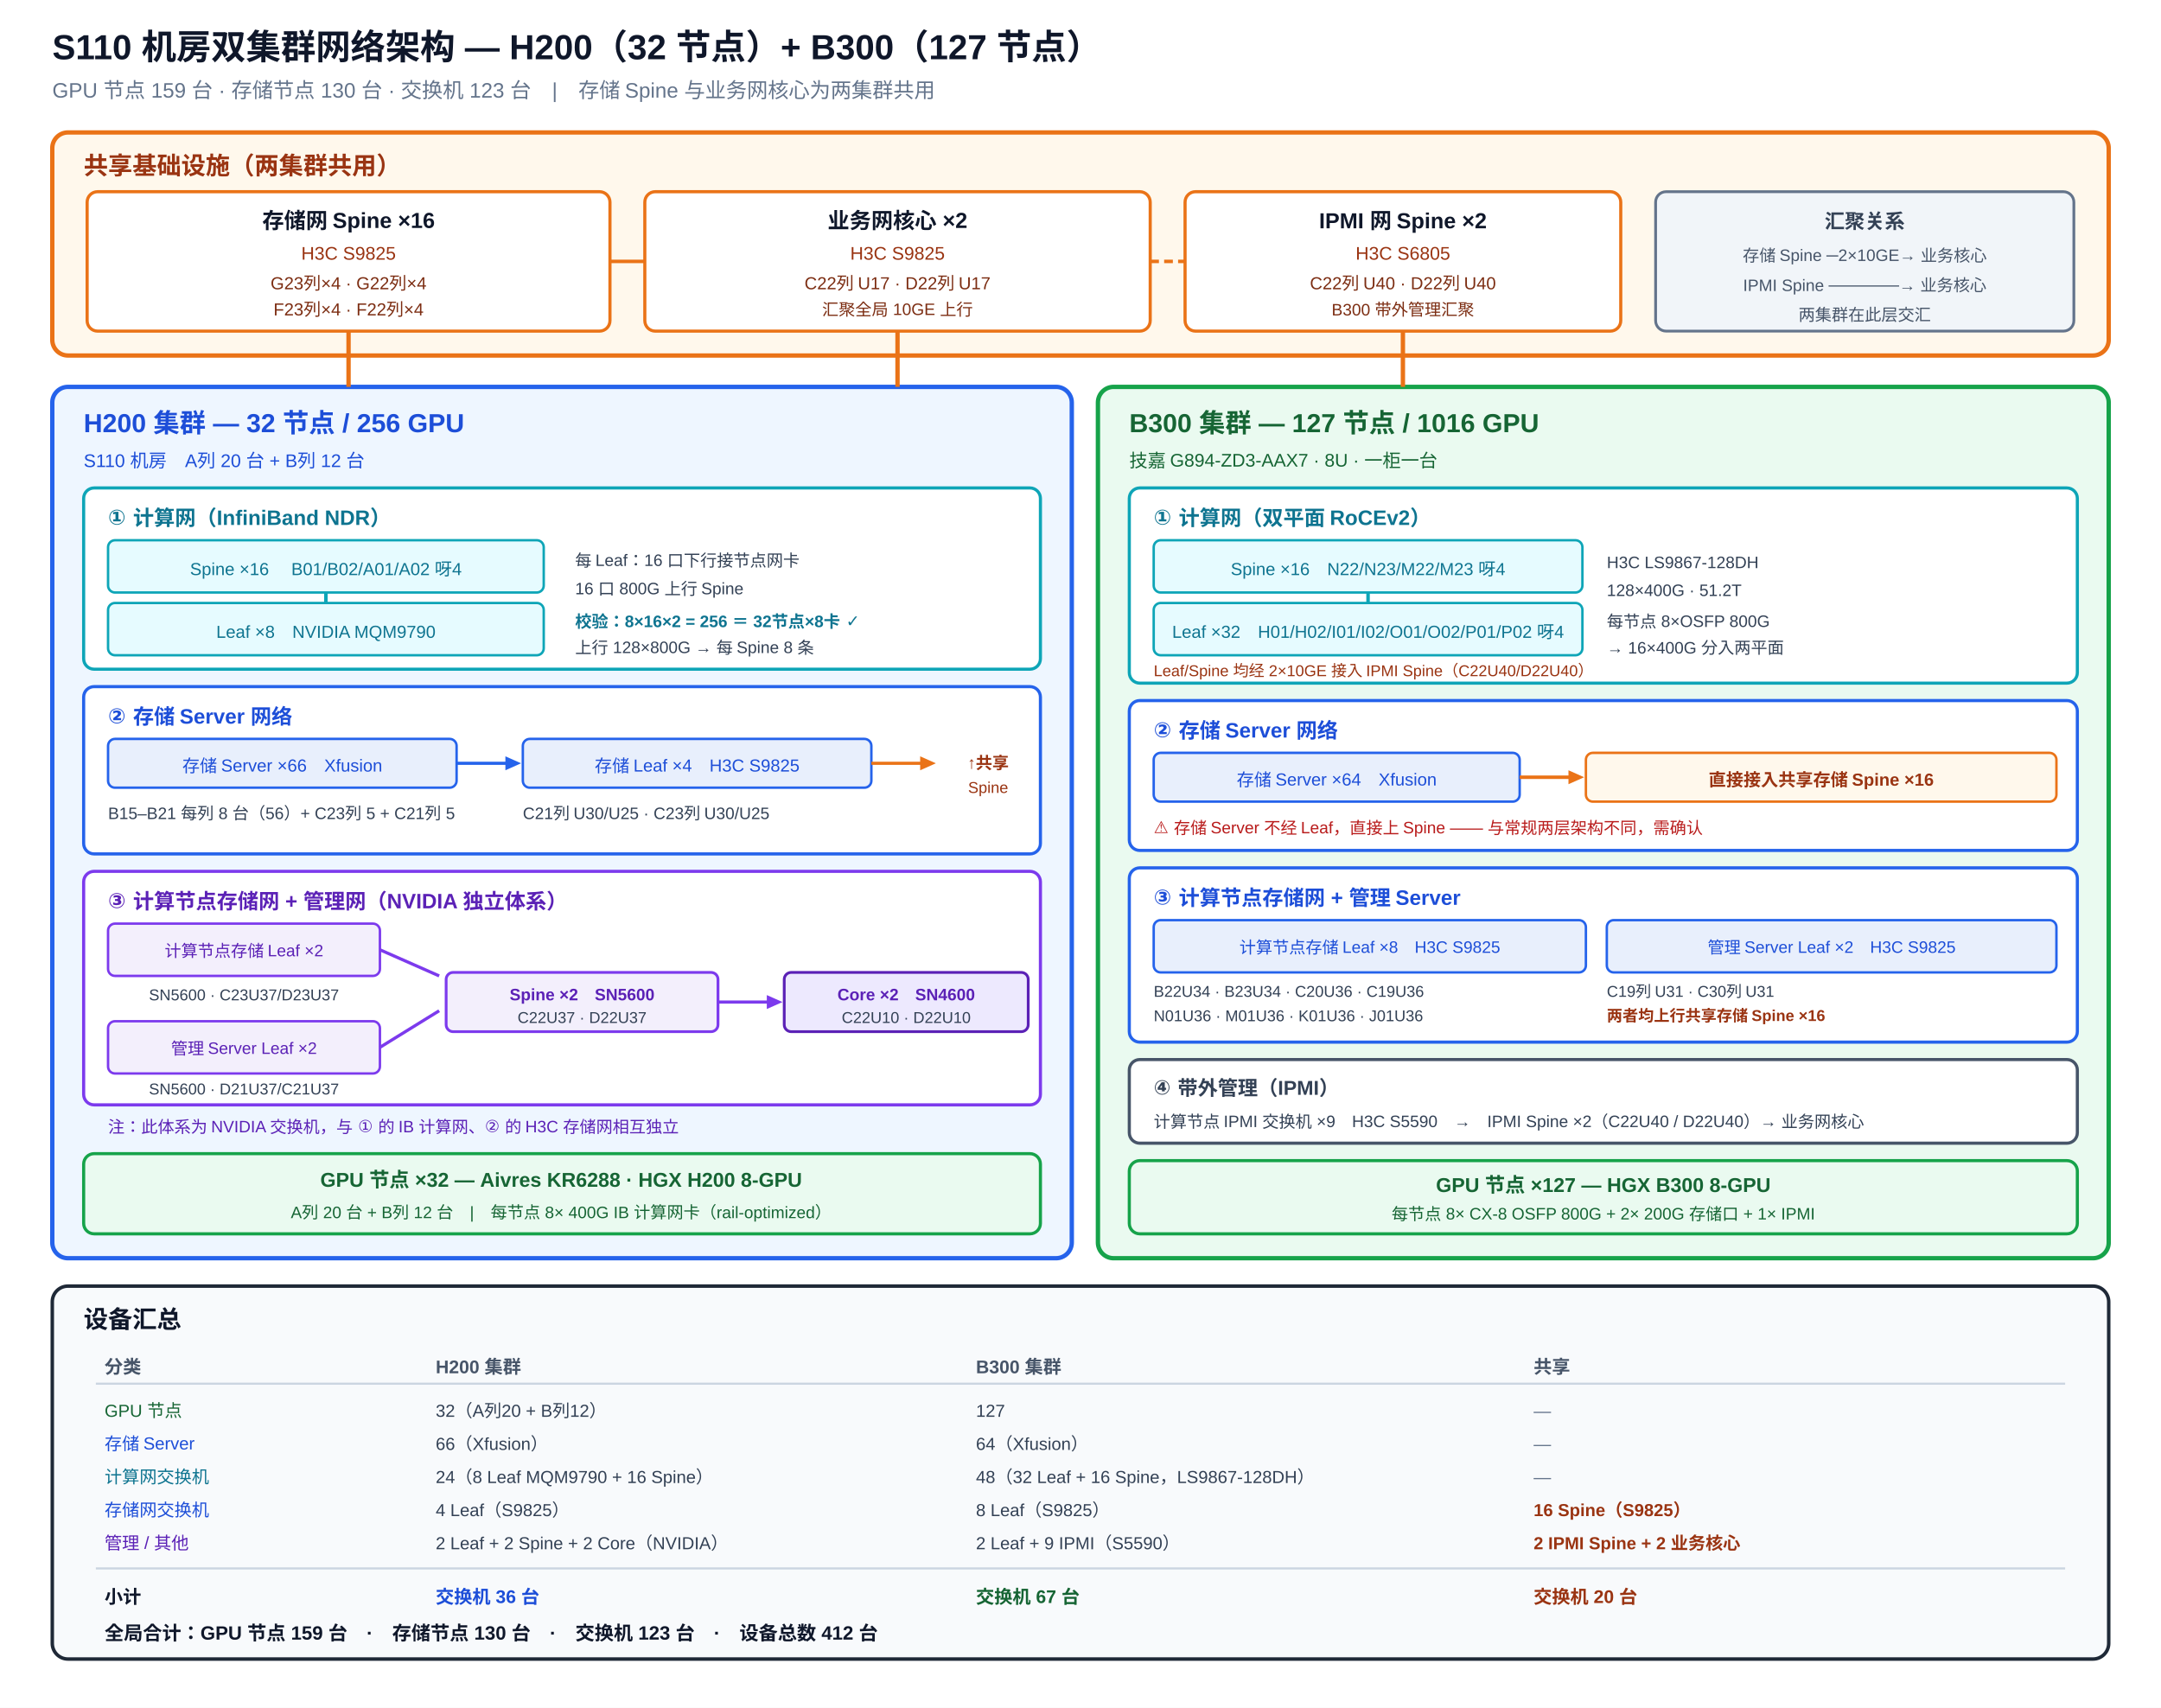
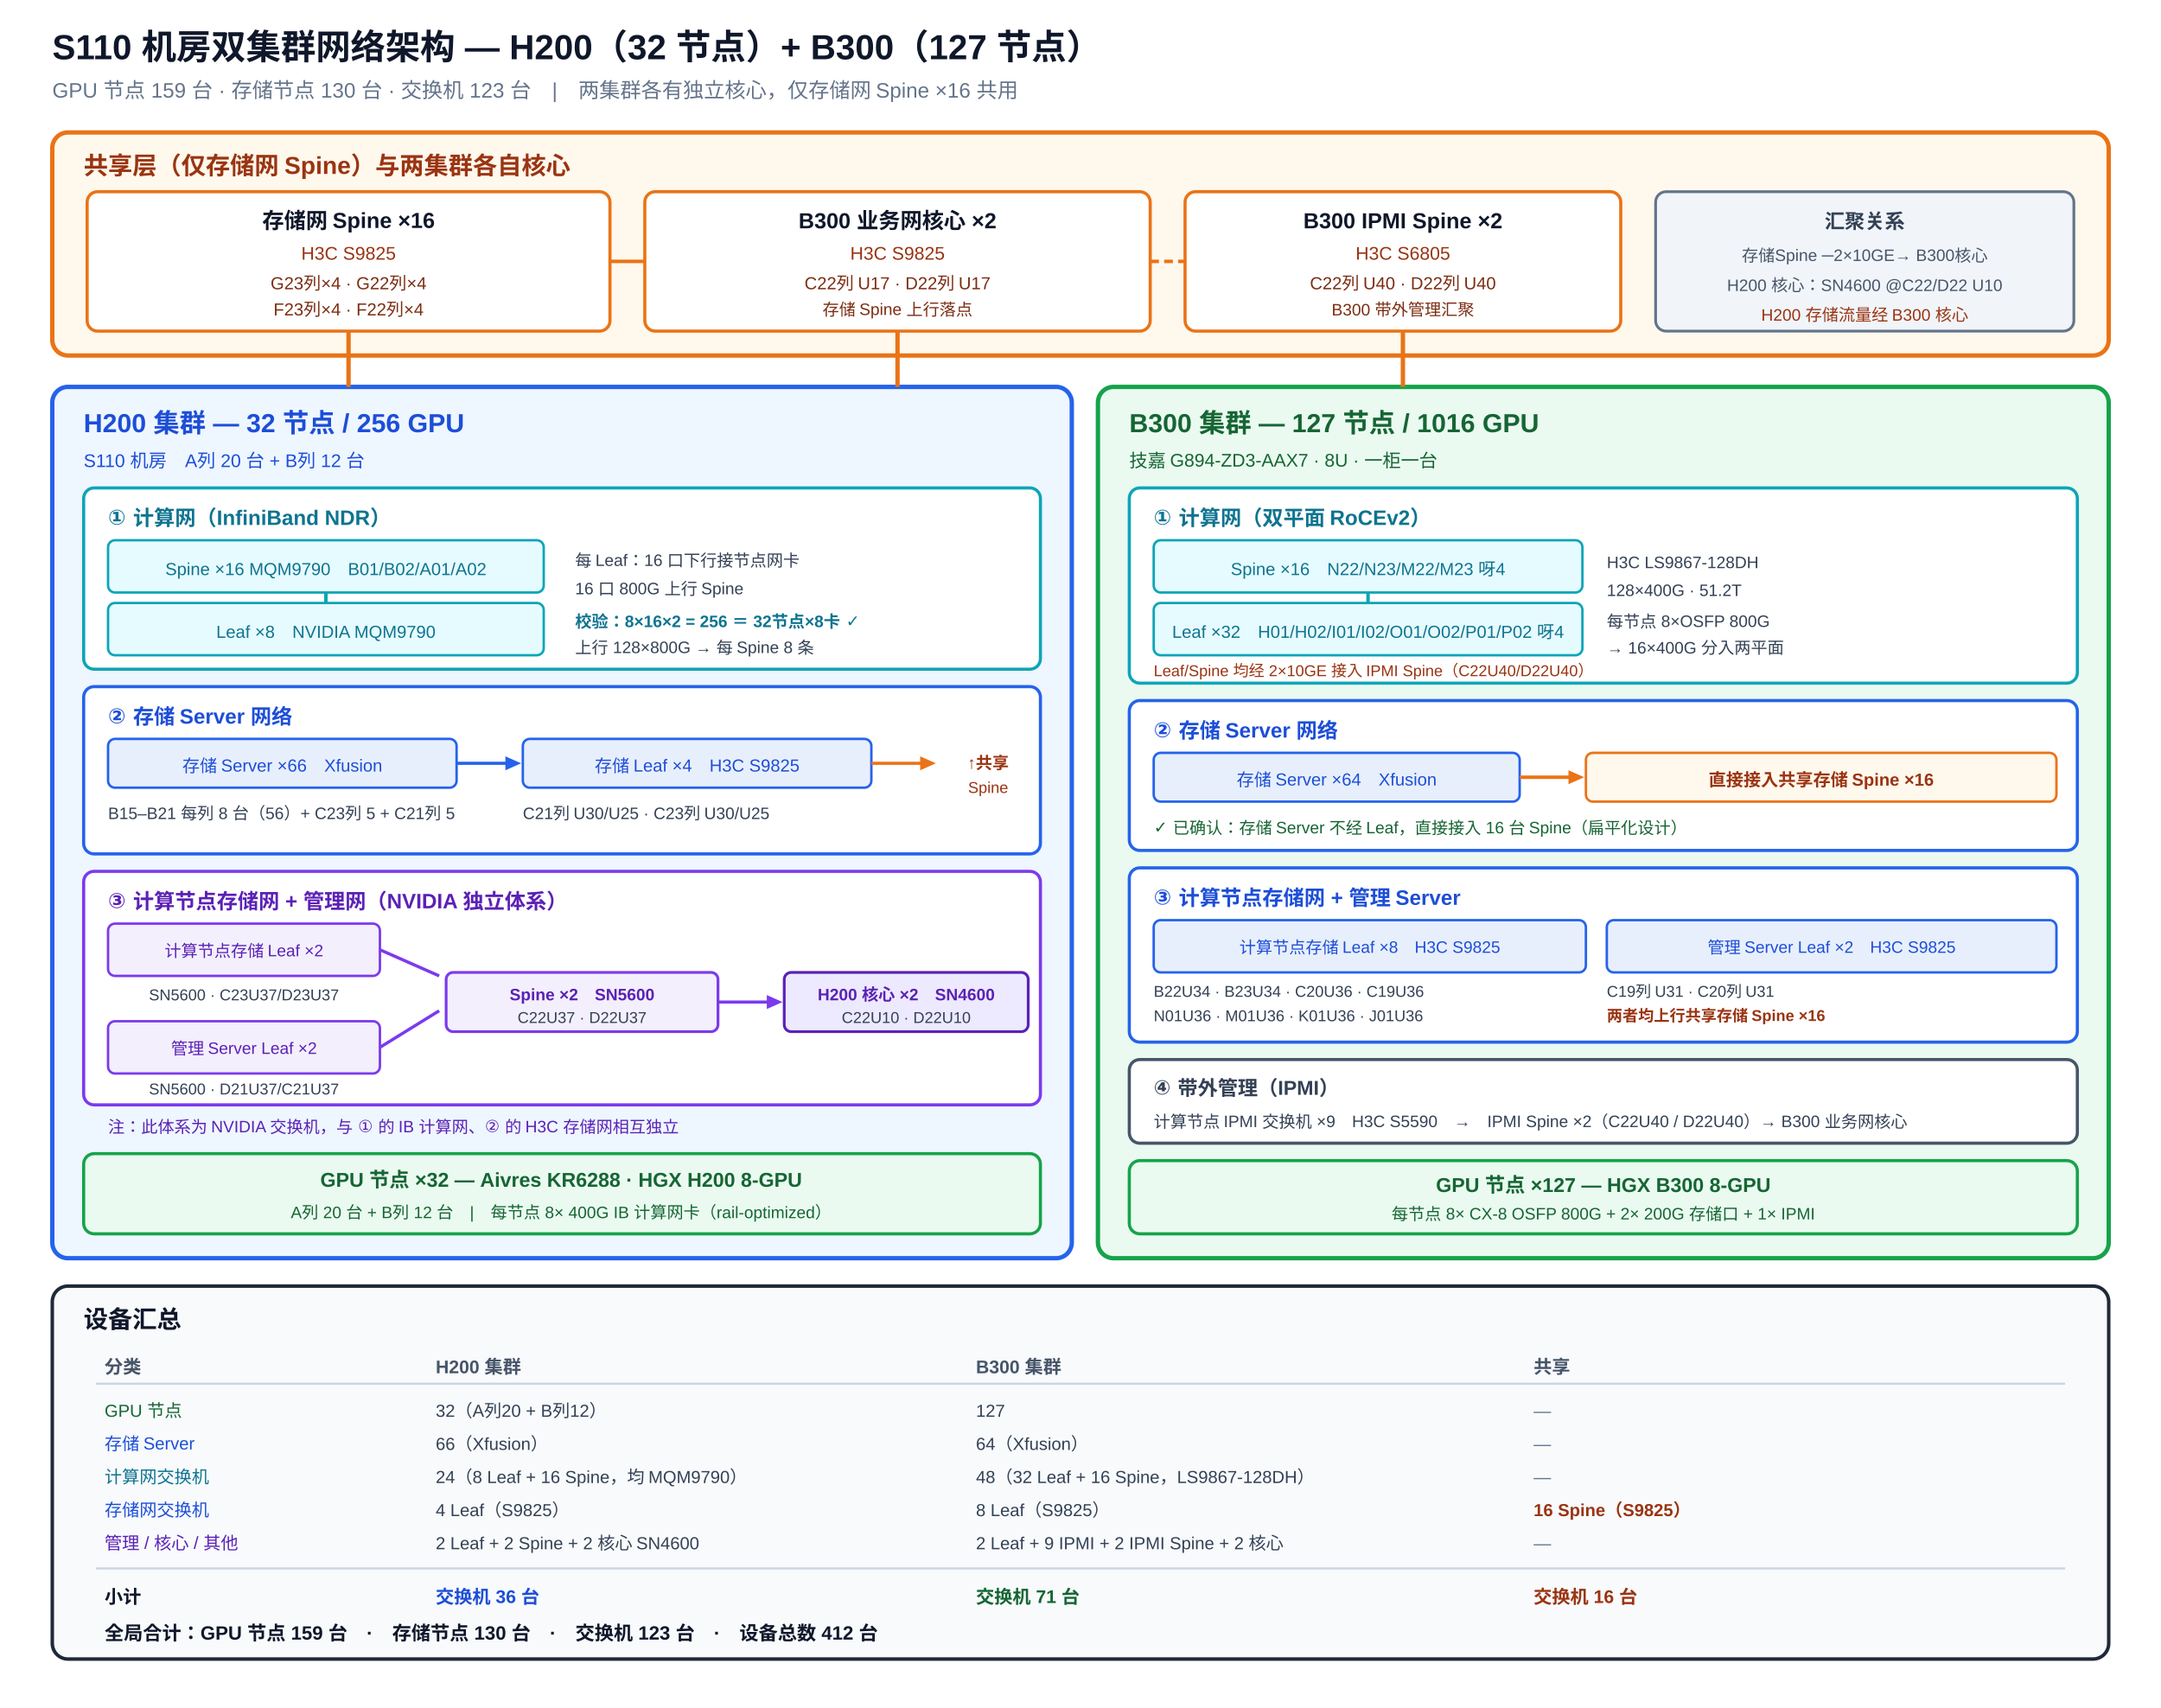
<svg xmlns="http://www.w3.org/2000/svg" viewBox="0 0 1240 980" font-family="Segoe UI, Arial, sans-serif">
  <rect x="0" y="0" width="1240" height="980" fill="#ffffff" />
  <text x="30" y="34" font-size="20" font-weight="700" fill="#0f172a">S110 机房双集群网络架构 — H200（32 节点）+ B300（127 节点）</text>
-   <text x="30" y="56" font-size="12" fill="#64748b">GPU 节点 159 台 · 存储节点 130 台 · 交换机 123 台　|　存储 Spine 与业务网核心为两集群共用</text>
+   <text x="30" y="56" font-size="12" fill="#64748b">GPU 节点 159 台 · 存储节点 130 台 · 交换机 123 台　|　两集群各有独立核心，仅存储网 Spine ×16 共用</text>
  <rect x="30" y="76" width="1180" height="128" rx="9" fill="#fff8ec" stroke="#ea7317" stroke-width="2.5" />
-   <text x="48" y="100" font-size="14" font-weight="700" fill="#9a3412">共享基础设施（两集群共用）</text>
+   <text x="48" y="100" font-size="14" font-weight="700" fill="#9a3412">共享层（仅存储网 Spine）与两集群各自核心</text>
  <rect x="50" y="110" width="300" height="80" rx="6" fill="#ffffff" stroke="#ea7317" stroke-width="1.8" />
  <text x="200" y="131" font-size="12.5" font-weight="700" fill="#0f172a" text-anchor="middle">存储网 Spine ×16</text>
  <text x="200" y="149" font-size="10.5" fill="#9a3412" text-anchor="middle">H3C S9825</text>
  <text x="200" y="166" font-size="10" fill="#7c2d12" text-anchor="middle">G23列×4 · G22列×4</text>
  <text x="200" y="181" font-size="10" fill="#7c2d12" text-anchor="middle">F23列×4 · F22列×4</text>
  <rect x="370" y="110" width="290" height="80" rx="6" fill="#ffffff" stroke="#ea7317" stroke-width="1.8" />
-   <text x="515" y="131" font-size="12.5" font-weight="700" fill="#0f172a" text-anchor="middle">业务网核心 ×2</text>
+   <text x="515" y="131" font-size="12.5" font-weight="700" fill="#0f172a" text-anchor="middle">B300 业务网核心 ×2</text>
  <text x="515" y="149" font-size="10.5" fill="#9a3412" text-anchor="middle">H3C S9825</text>
  <text x="515" y="166" font-size="10" fill="#7c2d12" text-anchor="middle">C22列 U17 · D22列 U17</text>
-   <text x="515" y="181" font-size="9.5" fill="#7c2d12" text-anchor="middle">汇聚全局 10GE 上行</text>
+   <text x="515" y="181" font-size="9.5" fill="#7c2d12" text-anchor="middle">存储 Spine 上行落点</text>
  <rect x="680" y="110" width="250" height="80" rx="6" fill="#ffffff" stroke="#ea7317" stroke-width="1.8" />
-   <text x="805" y="131" font-size="12.5" font-weight="700" fill="#0f172a" text-anchor="middle">IPMI 网 Spine ×2</text>
+   <text x="805" y="131" font-size="12.5" font-weight="700" fill="#0f172a" text-anchor="middle">B300 IPMI Spine ×2</text>
  <text x="805" y="149" font-size="10.5" fill="#9a3412" text-anchor="middle">H3C S6805</text>
  <text x="805" y="166" font-size="10" fill="#7c2d12" text-anchor="middle">C22列 U40 · D22列 U40</text>
  <text x="805" y="181" font-size="9.5" fill="#7c2d12" text-anchor="middle">B300 带外管理汇聚</text>
  <rect x="950" y="110" width="240" height="80" rx="6" fill="#f1f5f9" stroke="#64748b" stroke-width="1.6" />
  <text x="1070" y="131" font-size="11.5" font-weight="700" fill="#334155" text-anchor="middle">汇聚关系</text>
-   <text x="1070" y="150" font-size="9.5" fill="#475569" text-anchor="middle">存储 Spine ─2×10GE→ 业务核心</text>
-   <text x="1070" y="167" font-size="9.5" fill="#475569" text-anchor="middle">IPMI Spine ──────→ 业务核心</text>
-   <text x="1070" y="184" font-size="9.5" fill="#475569" text-anchor="middle">两集群在此层交汇</text>
+   <text x="1070" y="150" font-size="9.5" fill="#475569" text-anchor="middle">存储Spine ─2×10GE→ B300核心</text>
+   <text x="1070" y="167" font-size="9.5" fill="#475569" text-anchor="middle">H200 核心：SN4600 @C22/D22 U10</text>
+   <text x="1070" y="184" font-size="9.5" fill="#9a3412" text-anchor="middle">H200 存储流量经 B300 核心</text>
  <line x1="350" y1="150" x2="370" y2="150" stroke="#ea7317" stroke-width="2" />
  <line x1="660" y1="150" x2="680" y2="150" stroke="#ea7317" stroke-width="2" stroke-dasharray="5 3" />
  <rect x="30" y="222" width="585" height="500" rx="9" fill="#eef6ff" stroke="#2563eb" stroke-width="2.5" />
  <text x="48" y="248" font-size="15" font-weight="700" fill="#1d4ed8">H200 集群 — 32 节点 / 256 GPU</text>
  <text x="48" y="268" font-size="10.5" fill="#1d4ed8">S110 机房　A列 20 台 + B列 12 台</text>
  <rect x="48" y="280" width="549" height="104" rx="6" fill="#ffffff" stroke="#0ea5b7" stroke-width="1.8" />
  <text x="62" y="301" font-size="12" font-weight="700" fill="#0e7490">① 计算网（InfiniBand NDR）</text>
  <rect x="62" y="310" width="250" height="30" rx="4" fill="#e6fbff" stroke="#0ea5b7" stroke-width="1.4" />
-   <text x="187" y="330" font-size="10" fill="#0e7490" text-anchor="middle">Spine ×16 　B01/B02/A01/A02 呀4</text>
+   <text x="187" y="330" font-size="10" fill="#0e7490" text-anchor="middle">Spine ×16 MQM9790　B01/B02/A01/A02</text>
  <rect x="62" y="346" width="250" height="30" rx="4" fill="#e6fbff" stroke="#0ea5b7" stroke-width="1.4" />
  <text x="187" y="366" font-size="10" fill="#0e7490" text-anchor="middle">Leaf ×8　NVIDIA MQM9790</text>
  <line x1="187" y1="340" x2="187" y2="346" stroke="#0ea5b7" stroke-width="2" />
  <text x="330" y="325" font-size="9.5" fill="#334155">每 Leaf：16 口下行接节点网卡</text>
  <text x="330" y="341" font-size="9.5" fill="#334155">　　　　16 口 800G 上行 Spine</text>
  <text x="330" y="360" font-size="9.5" font-weight="600" fill="#0e7490">校验：8×16×2 = 256 ＝ 32节点×8卡 ✓</text>
  <text x="330" y="375" font-size="9.5" fill="#334155">上行 128×800G → 每 Spine 8 条</text>
  <rect x="48" y="394" width="549" height="96" rx="6" fill="#ffffff" stroke="#2563eb" stroke-width="1.8" />
  <text x="62" y="415" font-size="12" font-weight="700" fill="#1d4ed8">② 存储 Server 网络</text>
  <rect x="62" y="424" width="200" height="28" rx="4" fill="#e8effc" stroke="#2563eb" stroke-width="1.4" />
  <text x="162" y="443" font-size="10" fill="#1d4ed8" text-anchor="middle">存储 Server ×66　Xfusion</text>
  <text x="62" y="470" font-size="9.5" fill="#334155">B15–B21 每列 8 台（56）+ C23列 5 + C21列 5</text>
  <line x1="262" y1="438" x2="296" y2="438" stroke="#2563eb" stroke-width="1.8" />
  <path d="M 290 434 L 299 438 L 290 442 Z" fill="#2563eb" />
  <rect x="300" y="424" width="200" height="28" rx="4" fill="#e8effc" stroke="#2563eb" stroke-width="1.4" />
  <text x="400" y="443" font-size="10" fill="#1d4ed8" text-anchor="middle">存储 Leaf ×4　H3C S9825</text>
  <text x="300" y="470" font-size="9.5" fill="#334155">C21列 U30/U25 · C23列 U30/U25</text>
  <line x1="500" y1="438" x2="534" y2="438" stroke="#ea7317" stroke-width="1.8" />
  <path d="M 528 434 L 537 438 L 528 442 Z" fill="#ea7317" />
  <text x="567" y="441" font-size="9.5" font-weight="600" fill="#9a3412" text-anchor="middle">↑共享</text>
  <text x="567" y="455" font-size="9" fill="#9a3412" text-anchor="middle">Spine</text>
  <rect x="48" y="500" width="549" height="134" rx="6" fill="#ffffff" stroke="#7c3aed" stroke-width="1.8" />
  <text x="62" y="521" font-size="12" font-weight="700" fill="#5b21b6">③ 计算节点存储网 + 管理网（NVIDIA 独立体系）</text>
  <rect x="62" y="530" width="156" height="30" rx="4" fill="#f3effc" stroke="#7c3aed" stroke-width="1.4" />
  <text x="140" y="549" font-size="9.5" fill="#5b21b6" text-anchor="middle">计算节点存储 Leaf ×2</text>
  <text x="140" y="574" font-size="9" fill="#334155" text-anchor="middle">SN5600 · C23U37/D23U37</text>
  <rect x="62" y="586" width="156" height="30" rx="4" fill="#f3effc" stroke="#7c3aed" stroke-width="1.4" />
  <text x="140" y="605" font-size="9.5" fill="#5b21b6" text-anchor="middle">管理 Server Leaf ×2</text>
  <text x="140" y="628" font-size="9" fill="#334155" text-anchor="middle">SN5600 · D21U37/C21U37</text>
  <line x1="218" y1="545" x2="252" y2="560" stroke="#7c3aed" stroke-width="1.8" />
  <line x1="218" y1="601" x2="252" y2="580" stroke="#7c3aed" stroke-width="1.8" />
  <rect x="256" y="558" width="156" height="34" rx="4" fill="#f3effc" stroke="#7c3aed" stroke-width="1.6" />
  <text x="334" y="574" font-size="9.5" font-weight="600" fill="#5b21b6" text-anchor="middle">Spine ×2　SN5600</text>
  <text x="334" y="587" font-size="9" fill="#334155" text-anchor="middle">C22U37 · D22U37</text>
  <line x1="412" y1="575" x2="446" y2="575" stroke="#7c3aed" stroke-width="1.8" />
  <path d="M 440 571 L 449 575 L 440 579 Z" fill="#7c3aed" />
  <rect x="450" y="558" width="140" height="34" rx="4" fill="#ede9fe" stroke="#5b21b6" stroke-width="1.6" />
-   <text x="520" y="574" font-size="9.5" font-weight="600" fill="#5b21b6" text-anchor="middle">Core ×2　SN4600</text>
+   <text x="520" y="574" font-size="9.5" font-weight="600" fill="#5b21b6" text-anchor="middle">H200 核心 ×2　SN4600</text>
  <text x="520" y="587" font-size="9" fill="#334155" text-anchor="middle">C22U10 · D22U10</text>
  <text x="62" y="650" font-size="9.5" fill="#5b21b6">注：此体系为 NVIDIA 交换机，与 ① 的 IB 计算网、② 的 H3C 存储网相互独立</text>
  <rect x="48" y="662" width="549" height="46" rx="6" fill="#eafaf0" stroke="#16a34a" stroke-width="1.8" />
  <text x="322" y="681" font-size="11.5" font-weight="700" fill="#166534" text-anchor="middle">GPU 节点 ×32 — Aivres KR6288 · HGX H200 8-GPU</text>
  <text x="322" y="699" font-size="9.5" fill="#166534" text-anchor="middle">A列 20 台 + B列 12 台　|　每节点 8× 400G IB 计算网卡（rail-optimized）</text>
  <rect x="630" y="222" width="580" height="500" rx="9" fill="#eafaf0" stroke="#16a34a" stroke-width="2.5" />
  <text x="648" y="248" font-size="15" font-weight="700" fill="#166534">B300 集群 — 127 节点 / 1016 GPU</text>
  <text x="648" y="268" font-size="10.5" fill="#166534">技嘉 G894-ZD3-AAX7 · 8U · 一柜一台</text>
  <rect x="648" y="280" width="544" height="112" rx="6" fill="#ffffff" stroke="#0ea5b7" stroke-width="1.8" />
  <text x="662" y="301" font-size="12" font-weight="700" fill="#0e7490">① 计算网（双平面 RoCEv2）</text>
  <rect x="662" y="310" width="246" height="30" rx="4" fill="#e6fbff" stroke="#0ea5b7" stroke-width="1.4" />
  <text x="785" y="330" font-size="10" fill="#0e7490" text-anchor="middle">Spine ×16　N22/N23/M22/M23 呀4</text>
  <rect x="662" y="346" width="246" height="30" rx="4" fill="#e6fbff" stroke="#0ea5b7" stroke-width="1.4" />
  <text x="785" y="366" font-size="10" fill="#0e7490" text-anchor="middle">Leaf ×32　H01/H02/I01/I02/O01/O02/P01/P02 呀4</text>
  <line x1="785" y1="340" x2="785" y2="346" stroke="#0ea5b7" stroke-width="2" />
  <text x="922" y="326" font-size="9.5" fill="#334155">H3C LS9867-128DH</text>
  <text x="922" y="342" font-size="9.5" fill="#334155">128×400G · 51.2T</text>
  <text x="922" y="360" font-size="9.5" fill="#334155">每节点 8×OSFP 800G</text>
  <text x="922" y="375" font-size="9.5" fill="#334155">→ 16×400G 分入两平面</text>
  <text x="662" y="388" font-size="9" fill="#9a3412">Leaf/Spine 均经 2×10GE 接入 IPMI Spine（C22U40/D22U40）</text>
  <rect x="648" y="402" width="544" height="86" rx="6" fill="#ffffff" stroke="#2563eb" stroke-width="1.8" />
  <text x="662" y="423" font-size="12" font-weight="700" fill="#1d4ed8">② 存储 Server 网络</text>
  <rect x="662" y="432" width="210" height="28" rx="4" fill="#e8effc" stroke="#2563eb" stroke-width="1.4" />
  <text x="767" y="451" font-size="10" fill="#1d4ed8" text-anchor="middle">存储 Server ×64　Xfusion</text>
  <line x1="872" y1="446" x2="906" y2="446" stroke="#ea7317" stroke-width="2" />
  <path d="M 900 442 L 909 446 L 900 450 Z" fill="#ea7317" />
  <rect x="910" y="432" width="270" height="28" rx="4" fill="#fff8ec" stroke="#ea7317" stroke-width="1.4" />
  <text x="1045" y="451" font-size="10" font-weight="600" fill="#9a3412" text-anchor="middle">直接接入共享存储 Spine ×16</text>
-   <text x="662" y="478" font-size="9.5" fill="#b91c1c">⚠ 存储 Server 不经 Leaf，直接上 Spine —— 与常规两层架构不同，需确认</text>
+   <text x="662" y="478" font-size="9.5" fill="#166534">✓ 已确认：存储 Server 不经 Leaf，直接接入 16 台 Spine（扁平化设计）</text>
  <rect x="648" y="498" width="544" height="100" rx="6" fill="#ffffff" stroke="#2563eb" stroke-width="1.8" />
  <text x="662" y="519" font-size="12" font-weight="700" fill="#1d4ed8">③ 计算节点存储网 + 管理 Server</text>
  <rect x="662" y="528" width="248" height="30" rx="4" fill="#e8effc" stroke="#2563eb" stroke-width="1.4" />
  <text x="786" y="547" font-size="9.5" fill="#1d4ed8" text-anchor="middle">计算节点存储 Leaf ×8　H3C S9825</text>
  <text x="662" y="572" font-size="9" fill="#334155">B22U34 · B23U34 · C20U36 · C19U36</text>
  <text x="662" y="586" font-size="9" fill="#334155">N01U36 · M01U36 · K01U36 · J01U36</text>
  <rect x="922" y="528" width="258" height="30" rx="4" fill="#e8effc" stroke="#2563eb" stroke-width="1.4" />
  <text x="1051" y="547" font-size="9.5" fill="#1d4ed8" text-anchor="middle">管理 Server Leaf ×2　H3C S9825</text>
-   <text x="922" y="572" font-size="9" fill="#334155">C19列 U31 · C30列 U31</text>
+   <text x="922" y="572" font-size="9" fill="#334155">C19列 U31 · C20列 U31</text>
  <text x="922" y="586" font-size="9" font-weight="600" fill="#9a3412">两者均上行共享存储 Spine ×16</text>
  <rect x="648" y="608" width="544" height="48" rx="6" fill="#ffffff" stroke="#475569" stroke-width="1.8" />
  <text x="662" y="628" font-size="11.5" font-weight="700" fill="#334155">④ 带外管理（IPMI）</text>
-   <text x="662" y="647" font-size="9.5" fill="#334155">计算节点 IPMI 交换机 ×9　H3C S5590　→　IPMI Spine ×2（C22U40 / D22U40）→ 业务网核心</text>
+   <text x="662" y="647" font-size="9.5" fill="#334155">计算节点 IPMI 交换机 ×9　H3C S5590　→　IPMI Spine ×2（C22U40 / D22U40）→ B300 业务网核心</text>
  <rect x="648" y="666" width="544" height="42" rx="6" fill="#eafaf0" stroke="#16a34a" stroke-width="1.8" />
  <text x="920" y="684" font-size="11.5" font-weight="700" fill="#166534" text-anchor="middle">GPU 节点 ×127 — HGX B300 8-GPU</text>
  <text x="920" y="700" font-size="9.5" fill="#166534" text-anchor="middle">每节点 8× CX-8 OSFP 800G + 2× 200G 存储口 + 1× IPMI</text>
  <line x1="200" y1="190" x2="200" y2="222" stroke="#ea7317" stroke-width="2.5" />
  <line x1="515" y1="190" x2="515" y2="222" stroke="#ea7317" stroke-width="2.5" />
  <line x1="805" y1="190" x2="805" y2="222" stroke="#ea7317" stroke-width="2.5" />
  <rect x="30" y="738" width="1180" height="214" rx="9" fill="#f8fafc" stroke="#1f2937" stroke-width="2" />
  <text x="48" y="762" font-size="14" font-weight="700" fill="#0f172a">设备汇总</text>
  <text x="60" y="788" font-size="10.5" font-weight="700" fill="#475569">分类</text>
  <text x="250" y="788" font-size="10.5" font-weight="700" fill="#475569">H200 集群</text>
  <text x="560" y="788" font-size="10.5" font-weight="700" fill="#475569">B300 集群</text>
  <text x="880" y="788" font-size="10.5" font-weight="700" fill="#475569">共享</text>
  <line x1="55" y1="794" x2="1185" y2="794" stroke="#cbd5e1" stroke-width="1.2" />
  <text x="60" y="813" font-size="10" fill="#166534">GPU 节点</text>
  <text x="250" y="813" font-size="10" fill="#334155">32（A列20 + B列12）</text>
  <text x="560" y="813" font-size="10" fill="#334155">127</text>
  <text x="880" y="813" font-size="10" fill="#64748b">—</text>
  <text x="60" y="832" font-size="10" fill="#1d4ed8">存储 Server</text>
  <text x="250" y="832" font-size="10" fill="#334155">66（Xfusion）</text>
  <text x="560" y="832" font-size="10" fill="#334155">64（Xfusion）</text>
  <text x="880" y="832" font-size="10" fill="#64748b">—</text>
  <text x="60" y="851" font-size="10" fill="#0e7490">计算网交换机</text>
-   <text x="250" y="851" font-size="10" fill="#334155">24（8 Leaf MQM9790 + 16 Spine）</text>
+   <text x="250" y="851" font-size="10" fill="#334155">24（8 Leaf + 16 Spine，均 MQM9790）</text>
  <text x="560" y="851" font-size="10" fill="#334155">48（32 Leaf + 16 Spine，LS9867-128DH）</text>
  <text x="880" y="851" font-size="10" fill="#64748b">—</text>
  <text x="60" y="870" font-size="10" fill="#1d4ed8">存储网交换机</text>
  <text x="250" y="870" font-size="10" fill="#334155">4 Leaf（S9825）</text>
  <text x="560" y="870" font-size="10" fill="#334155">8 Leaf（S9825）</text>
  <text x="880" y="870" font-size="10" font-weight="600" fill="#9a3412">16 Spine（S9825）</text>
-   <text x="60" y="889" font-size="10" fill="#5b21b6">管理 / 其他</text>
-   <text x="250" y="889" font-size="10" fill="#334155">2 Leaf + 2 Spine + 2 Core（NVIDIA）</text>
-   <text x="560" y="889" font-size="10" fill="#334155">2 Leaf + 9 IPMI（S5590）</text>
-   <text x="880" y="889" font-size="10" font-weight="600" fill="#9a3412">2 IPMI Spine + 2 业务核心</text>
+   <text x="60" y="889" font-size="10" fill="#5b21b6">管理 / 核心 / 其他</text>
+   <text x="250" y="889" font-size="10" fill="#334155">2 Leaf + 2 Spine + 2 核心 SN4600</text>
+   <text x="560" y="889" font-size="10" fill="#334155">2 Leaf + 9 IPMI + 2 IPMI Spine + 2 核心</text>
+   <text x="880" y="889" font-size="10" fill="#64748b">—</text>
  <line x1="55" y1="900" x2="1185" y2="900" stroke="#cbd5e1" stroke-width="1.2" />
  <text x="60" y="920" font-size="10.5" font-weight="700" fill="#0f172a">小计</text>
  <text x="250" y="920" font-size="10.5" font-weight="700" fill="#1d4ed8">交换机 36 台</text>
-   <text x="560" y="920" font-size="10.5" font-weight="700" fill="#166534">交换机 67 台</text>
-   <text x="880" y="920" font-size="10.5" font-weight="700" fill="#9a3412">交换机 20 台</text>
+   <text x="560" y="920" font-size="10.5" font-weight="700" fill="#166534">交换机 71 台</text>
+   <text x="880" y="920" font-size="10.5" font-weight="700" fill="#9a3412">交换机 16 台</text>
  <text x="60" y="941" font-size="11" font-weight="700" fill="#0f172a">全局合计：GPU 节点 159 台　·　存储节点 130 台　·　交换机 123 台　·　设备总数 412 台</text>
</svg>
